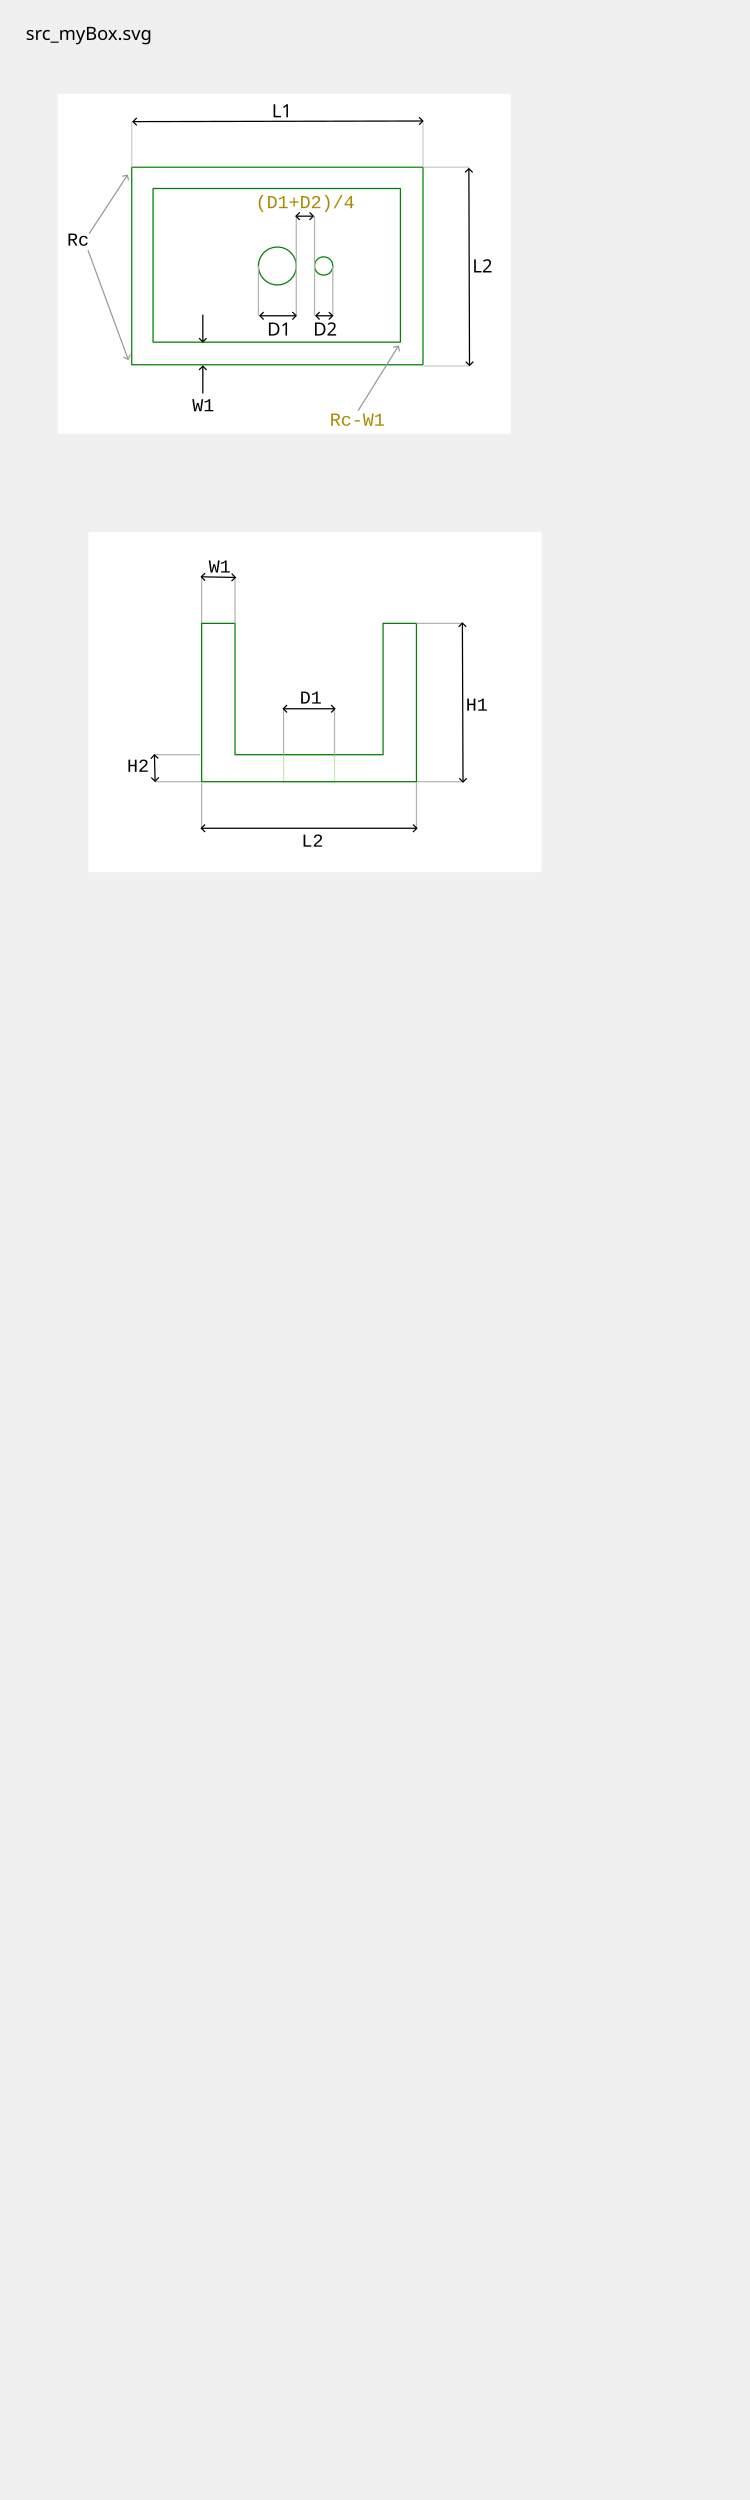
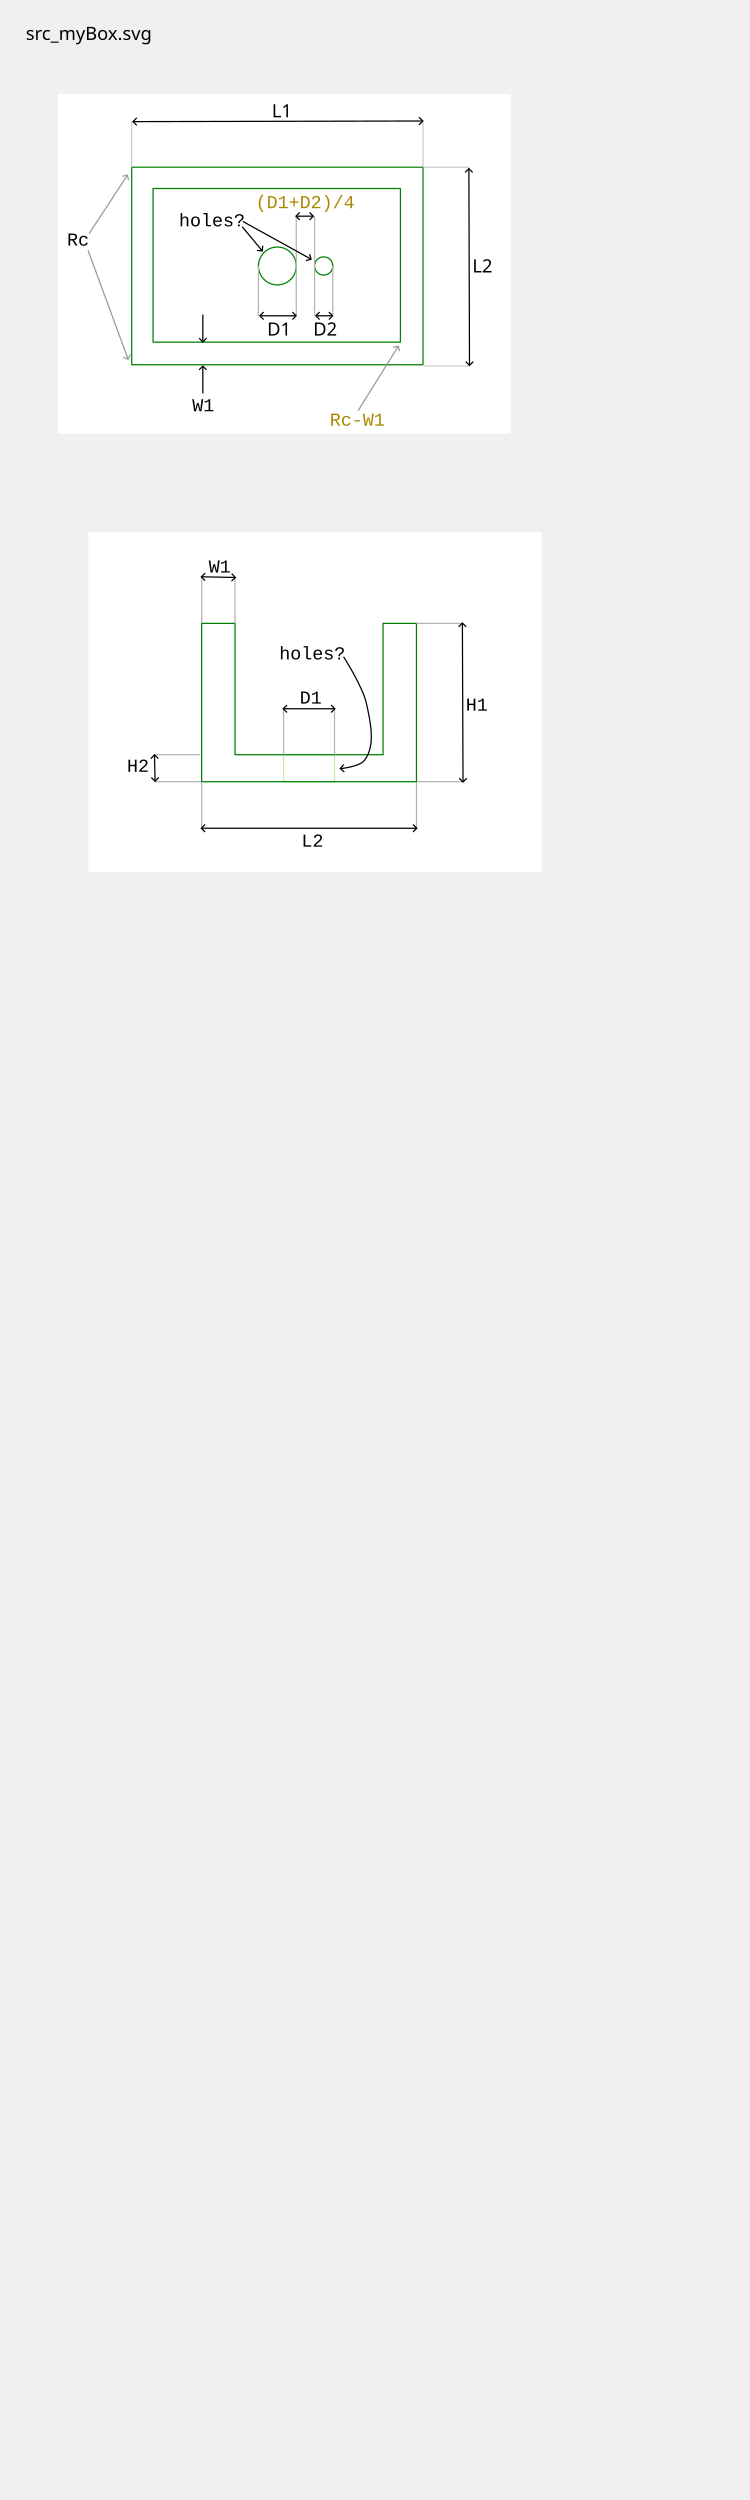
<svg xmlns="http://www.w3.org/2000/svg" width="600" height="2000" viewBox="0 0 158.75 529.167" version="1.1" id="svg1">
  <defs id="defs1">
+     <rect x="217.169" y="514.475" width="65.29" height="23.014" id="rect24" />
+     <rect x="423.643" y="404.875" width="97.941" height="33.678" id="rect4" />
    <rect x="465.43" y="704.66" width="79.114" height="52.307" id="rect23" />
    <rect x="433.287" y="792.659" width="70.908" height="58.254" id="rect22" />
    <rect x="286.066" y="779.609" width="87.692" height="64.597" id="rect21" />
    <rect x="160.361" y="766.559" width="86.88" height="53.487" id="rect20" />
    <rect x="244.961" y="387.088" width="109.693" height="28.313" id="rect12" />
    <rect x="206.239" y="378.13" width="60.545" height="34.169" id="rect11" />
    <rect x="194.465" y="146.003" width="87.449" height="25.582" id="rect9" />
    <marker style="overflow:visible" id="ArrowWide" refX="0" refY="0" orient="auto-start-reverse" markerWidth="1" markerHeight="1" viewBox="0 0 1 1" preserveAspectRatio="xMidYMid">
      <path style="fill:none;stroke:context-stroke;stroke-width:1;stroke-linecap:butt" d="M 3,-3 0,0 3,3" transform="rotate(180,0.125,0)" id="path1" />
    </marker>
    <rect x="197.141" y="325.036" width="49.599" height="31.96" id="rect3" />
    <rect x="12.224" y="258.196" width="62.043" height="37.148" id="rect7" />
    <rect x="15.299" y="180.795" width="48.781" height="32.226" id="rect6" />
    <rect x="180.648" y="59.142" width="60.528" height="30.722" id="rect5" />
    <rect x="20.621" y="18.595" width="254.251" height="36.954" id="rect1" />
    <marker style="overflow:visible" id="ArrowWide-7" refX="0" refY="0" orient="auto-start-reverse" markerWidth="1" markerHeight="1" viewBox="0 0 1 1" preserveAspectRatio="xMidYMid">
      <path style="fill:none;stroke:context-stroke;stroke-width:1;stroke-linecap:butt" d="M 3,-3 0,0 3,3" transform="rotate(180,0.125,0)" id="path1-5" />
    </marker>
    <marker style="overflow:visible" id="ArrowWide-75" refX="0" refY="0" orient="auto-start-reverse" markerWidth="1" markerHeight="1" viewBox="0 0 1 1" preserveAspectRatio="xMidYMid">
      <path style="fill:none;stroke:context-stroke;stroke-width:1;stroke-linecap:butt" d="M 3,-3 0,0 3,3" transform="rotate(180,0.125,0)" id="path1-9" />
    </marker>
    <marker style="overflow:visible" id="ArrowWide-75-3" refX="0" refY="0" orient="auto-start-reverse" markerWidth="1" markerHeight="1" viewBox="0 0 1 1" preserveAspectRatio="xMidYMid">
      <path style="fill:none;stroke:context-stroke;stroke-width:1;stroke-linecap:butt" d="M 3,-3 0,0 3,3" transform="rotate(180,0.125,0)" id="path1-9-6" />
    </marker>
    <rect x="12.224" y="258.196" width="62.043" height="37.148" id="rect7-9" />
    <marker style="overflow:visible" id="ArrowWide-2" refX="0" refY="0" orient="auto-start-reverse" markerWidth="1" markerHeight="1" viewBox="0 0 1 1" preserveAspectRatio="xMidYMid">
      <path style="fill:none;stroke:context-stroke;stroke-width:1;stroke-linecap:butt" d="M 3,-3 0,0 3,3" transform="rotate(180,0.125,0)" id="path1-0" />
    </marker>
    <marker style="overflow:visible" id="ArrowWide-4" refX="0" refY="0" orient="auto-start-reverse" markerWidth="1" markerHeight="1" viewBox="0 0 1 1" preserveAspectRatio="xMidYMid">
      <path style="fill:none;stroke:context-stroke;stroke-width:1;stroke-linecap:butt" d="M 3,-3 0,0 3,3" transform="rotate(180,0.125,0)" id="path1-7" />
    </marker>
    <marker style="overflow:visible" id="ArrowWide-1" refX="0" refY="0" orient="auto-start-reverse" markerWidth="1" markerHeight="1" viewBox="0 0 1 1" preserveAspectRatio="xMidYMid">
      <path style="fill:none;stroke:context-stroke;stroke-width:1;stroke-linecap:butt" d="M 3,-3 0,0 3,3" transform="rotate(180,0.125,0)" id="path1-1" />
    </marker>
    <rect x="465.43" y="704.66" width="79.114" height="52.307" id="rect23-3" />
  </defs>
  <g id="layer1">
    <rect style="fill:#ffffff;stroke:#ffffff;stroke-width:0.265;stroke-linejoin:bevel" id="rect8-4" width="95.67" height="71.684" x="18.838" y="112.791" />
    <rect style="fill:#ffffff;stroke:#ffffff;stroke-width:0.265;stroke-linejoin:bevel" id="rect8" width="95.67" height="71.684" x="12.337" y="19.996" />
-     <text xml:space="preserve" transform="scale(0.2645833)" id="text1" style="font-size:14.667px;line-height:1.25;font-family:sans-serif;white-space:pre;shape-inside:url(#rect1)">
-       <tspan x="20.621" y="31.941" id="tspan2">src_myBox.svg</tspan>
+     <text xml:space="preserve" transform="scale(0.2645833)" id="text1" style="font-size:14.667px;line-height:1.25;font-family:sans-serif;white-space:pre;shape-inside:url(#rect1);display:inline">
+       <tspan x="20.621" y="31.941" id="tspan1">src_myBox.svg</tspan>
    </text>
    <rect style="fill:none;stroke:#008000;stroke-width:0.265;stroke-linejoin:bevel" id="rect2" width="61.654" height="41.817" x="27.88" y="35.39" />
    <circle style="fill:none;stroke:#008000;stroke-width:0.265;stroke-linejoin:bevel" id="path2" cx="58.707" cy="56.298" r="4.007" />
    <path style="fill:none;stroke:#cccccc;stroke-width:0.265px;stroke-linecap:butt;stroke-linejoin:miter;stroke-opacity:1" d="M 27.88,35.39 V 25.744" id="path3" />
    <path style="fill:none;stroke:#cccccc;stroke-width:0.265px;stroke-linecap:butt;stroke-linejoin:miter;stroke-opacity:1" d="m 89.534,35.257 v -9.646" id="path3-5" />
    <path style="fill:none;stroke:#cccccc;stroke-width:0.265px;stroke-linecap:butt;stroke-linejoin:miter;stroke-opacity:1" d="M 89.666,35.39 H 99.312" id="path3-5-2" />
    <path style="fill:none;stroke:#cccccc;stroke-width:0.265px;stroke-linecap:butt;stroke-linejoin:miter;stroke-opacity:1" d="M 89.666,77.472 H 99.312" id="path3-5-7" />
    <path style="fill:none;stroke:#000000;stroke-width:0.265px;stroke-linecap:butt;stroke-linejoin:miter;stroke-opacity:1;marker-start:url(#ArrowWide);marker-end:url(#ArrowWide)" d="M 28.218,25.744 89.426,25.612" id="path4" />
    <path style="fill:none;stroke:#000000;stroke-width:0.265px;stroke-linecap:butt;stroke-linejoin:miter;stroke-opacity:1;marker-start:url(#ArrowWide);marker-end:url(#ArrowWide)" d="m 99.246,35.759 0.132,41.517" id="path4-6" />
-     <text xml:space="preserve" transform="matrix(0.2645833,0,0,0.2645833,9.740234,5.661621)" id="text5" style="font-size:14.667px;line-height:1.25;font-family:sans-serif;white-space:pre;shape-inside:url(#rect5)">
-       <tspan x="180.648" y="72.487" id="tspan3">L1</tspan>
+     <text xml:space="preserve" transform="matrix(0.2645833,0,0,0.2645833,9.740234,5.661621)" id="text5" style="font-size:14.667px;line-height:1.25;font-family:sans-serif;white-space:pre;shape-inside:url(#rect5);display:inline">
+       <tspan x="180.648" y="72.487" id="tspan2">L1</tspan>
    </text>
-     <text xml:space="preserve" transform="matrix(0.2645833,0,0,0.2645833,95.94092,6.309082)" id="text6" style="font-size:14.667px;line-height:1.25;font-family:sans-serif;white-space:pre;shape-inside:url(#rect6)">
-       <tspan x="15.299" y="194.14" id="tspan4">L2</tspan>
+     <text xml:space="preserve" transform="matrix(0.2645833,0,0,0.2645833,95.94092,6.309082)" id="text6" style="font-size:14.667px;line-height:1.25;font-family:sans-serif;white-space:pre;shape-inside:url(#rect6);display:inline">
+       <tspan x="15.299" y="194.14" id="tspan3">L2</tspan>
    </text>
-     <text xml:space="preserve" transform="matrix(0.2645833,0,0,0.2645833,53.31328,-0.8105943)" id="text7" style="font-size:14.667px;line-height:1.25;font-family:sans-serif;white-space:pre;shape-inside:url(#rect7)">
-       <tspan x="12.225" y="271.542" id="tspan5">D1</tspan>
+     <text xml:space="preserve" transform="matrix(0.2645833,0,0,0.2645833,53.31328,-0.8105943)" id="text7" style="font-size:14.667px;line-height:1.25;font-family:sans-serif;white-space:pre;shape-inside:url(#rect7);display:inline">
+       <tspan x="12.225" y="271.542" id="tspan4">D1</tspan>
    </text>
-     <text xml:space="preserve" transform="matrix(0.2645833,0,0,0.2645833,-37.96631,-37.45934)" id="text2" style="font-style:normal;font-variant:normal;font-weight:normal;font-stretch:normal;font-size:14.667px;line-height:normal;font-family:'Liberation Mono';-inkscape-font-specification:'Liberation Mono';font-variant-ligatures:normal;font-variant-position:normal;font-variant-caps:normal;font-variant-numeric:normal;font-variant-alternates:normal;font-variant-east-asian:normal;font-feature-settings:normal;font-variation-settings:normal;text-indent:0;text-align:start;text-decoration-line:none;text-decoration-style:solid;text-decoration-color:#000000;letter-spacing:normal;word-spacing:normal;text-transform:none;writing-mode:lr-tb;direction:ltr;text-orientation:mixed;dominant-baseline:auto;baseline-shift:baseline;white-space:pre;shape-inside:url(#rect3);shape-padding:0;shape-margin:0;inline-size:0;opacity:1;vector-effect:none;fill:#000000;fill-opacity:1;stroke:none;stroke-width:1;stroke-linecap:butt;stroke-linejoin:miter;stroke-miterlimit:4;stroke-dasharray:none;stroke-dashoffset:0;stroke-opacity:1;-inkscape-stroke:none;stop-color:#000000;stop-opacity:1">
-       <tspan x="197.141" y="338.085" id="tspan6">Rc</tspan>
+     <text xml:space="preserve" transform="matrix(0.2645833,0,0,0.2645833,-37.96631,-37.45934)" id="text2" style="font-style:normal;font-variant:normal;font-weight:normal;font-stretch:normal;font-size:14.667px;line-height:normal;font-family:'Liberation Mono';-inkscape-font-specification:'Liberation Mono';font-variant-ligatures:normal;font-variant-position:normal;font-variant-caps:normal;font-variant-numeric:normal;font-variant-alternates:normal;font-variant-east-asian:normal;font-feature-settings:normal;font-variation-settings:normal;text-indent:0;text-align:start;text-decoration-line:none;text-decoration-style:solid;text-decoration-color:#000000;letter-spacing:normal;word-spacing:normal;text-transform:none;writing-mode:lr-tb;direction:ltr;text-orientation:mixed;dominant-baseline:auto;baseline-shift:baseline;white-space:pre;shape-inside:url(#rect3);shape-padding:0;shape-margin:0;inline-size:0;display:inline;opacity:1;vector-effect:none;fill:#000000;fill-opacity:1;stroke:none;stroke-width:1;stroke-linecap:butt;stroke-linejoin:miter;stroke-miterlimit:4;stroke-dasharray:none;stroke-dashoffset:0;stroke-opacity:1;-inkscape-stroke:none;stop-color:#000000;stop-opacity:1">
+       <tspan x="197.141" y="338.085" id="tspan5">Rc</tspan>
    </text>
    <path style="fill:#ffffff;stroke:#999999;stroke-width:0.265;marker-start:url(#ArrowWide)" d="M 27.1,75.995 18.627,52.955" id="path6" />
    <path style="fill:#ffffff;stroke:#999999;stroke-width:0.265;marker-start:url(#ArrowWide-7)" d="M 26.936,37.136 18.854,49.471" id="path6-5" />
    <circle style="fill:none;stroke:#008000;stroke-width:0.265;stroke-linejoin:bevel" id="path2-5" cx="68.512" cy="56.298" r="1.933" />
    <path style="fill:none;stroke:#b3b3b3;stroke-width:0.265" d="M 54.7,56.298 V 66.841" id="path5" />
    <path style="fill:none;stroke:#b3b3b3;stroke-width:0.265" d="M 62.714,56.298 V 66.841" id="path5-7" />
    <path style="fill:none;stroke:#b3b3b3;stroke-width:0.265" d="M 66.58,56.298 V 66.841" id="path5-6" />
    <path style="fill:none;stroke:#b3b3b3;stroke-width:0.265" d="M 70.445,56.298 V 66.841" id="path5-61" />
    <path style="fill:none;stroke:#b3b3b3;stroke-width:0.265" d="M 62.714,45.756 V 56.298" id="path5-7-2" />
    <path style="fill:none;stroke:#b3b3b3;stroke-width:0.265" d="M 66.58,45.756 V 56.298" id="path5-6-0" />
    <path style="fill:none;stroke:#000000;stroke-width:0.265;marker-start:url(#ArrowWide);marker-end:url(#ArrowWide)" d="m 55.074,66.841 h 7.535" id="path7" />
    <path style="fill:none;stroke:#000000;stroke-width:0.265;marker-start:url(#ArrowWide-75);marker-end:url(#ArrowWide-75)" d="m 66.926,66.841 h 3.407" id="path7-8" />
    <path style="fill:none;stroke:#000000;stroke-width:0.265;marker-start:url(#ArrowWide-75-3);marker-end:url(#ArrowWide-75-3)" d="m 62.714,45.756 h 3.538" id="path7-8-9" />
    <text xml:space="preserve" transform="matrix(0.2645833,0,0,0.2645833,63.06242,-0.8105943)" id="text7-7" style="font-size:14.667px;line-height:1.25;font-family:sans-serif;white-space:pre;shape-inside:url(#rect7-9);display:inline">
-       <tspan x="12.225" y="271.542" id="tspan7">D2</tspan>
+       <tspan x="12.225" y="271.542" id="tspan6">D2</tspan>
    </text>
-     <text xml:space="preserve" transform="matrix(0.2645833,0,0,0.2645833,1.566162,1.98075)" id="text8" style="font-size:14.667px;line-height:normal;font-family:'Liberation Mono';-inkscape-font-specification:'Liberation Mono';text-align:center;text-decoration-color:#000000;white-space:pre;shape-inside:url(#rect9);fill:#aa8800;stroke-width:1;-inkscape-stroke:none;stop-color:#000000">
-       <tspan x="198.583" y="159.052" id="tspan8">(D1+D2)/4</tspan>
+     <text xml:space="preserve" transform="matrix(0.2645833,0,0,0.2645833,1.566162,1.98075)" id="text8" style="font-size:14.667px;line-height:normal;font-family:'Liberation Mono';-inkscape-font-specification:'Liberation Mono';text-align:center;text-decoration-color:#000000;white-space:pre;shape-inside:url(#rect9);display:inline;fill:#aa8800;stroke-width:1;-inkscape-stroke:none;stop-color:#000000">
+       <tspan x="198.583" y="159.052" id="tspan7">(D1+D2)/4</tspan>
    </text>
    <rect style="fill:none;stroke:#008000;stroke-width:0.265;stroke-linejoin:bevel" id="rect2-0" width="52.36" height="32.524" x="32.395" y="39.904" />
    <path style="fill:none;stroke:#000000;stroke-width:0.265;marker-start:url(#ArrowWide)" d="M 42.93,72.307 V 66.6" id="path11" />
    <path style="fill:none;stroke:#000000;stroke-width:0.265;marker-start:url(#ArrowWide-2)" d="m 42.93,77.576 v 5.707" id="path11-1" />
-     <text xml:space="preserve" transform="matrix(0.2645833,0,0,0.2645833,-19.55357,-16.44483)" id="text11" style="font-size:14.667px;line-height:normal;font-family:'Liberation Mono';-inkscape-font-specification:'Liberation Mono';text-align:center;text-decoration-color:#000000;white-space:pre;shape-inside:url(#rect11);fill:#000000;stroke-width:1;-inkscape-stroke:none;stop-color:#000000">
-       <tspan x="227.71" y="391.181" id="tspan9">W1</tspan>
+     <text xml:space="preserve" transform="matrix(0.2645833,0,0,0.2645833,-19.55357,-16.44483)" id="text11" style="font-size:14.667px;line-height:normal;font-family:'Liberation Mono';-inkscape-font-specification:'Liberation Mono';text-align:center;text-decoration-color:#000000;white-space:pre;shape-inside:url(#rect11);display:inline;fill:#000000;stroke-width:1;-inkscape-stroke:none;stop-color:#000000">
+       <tspan x="227.71" y="391.181" id="tspan8">W1</tspan>
    </text>
    <path style="fill:#ffffff;stroke:#999999;stroke-width:0.265;marker-start:url(#ArrowWide-4)" d="M 84.273,73.323 75.801,86.935" id="path6-56" />
-     <text xml:space="preserve" transform="matrix(0.2645833,0,0,0.2645833,-3.695439,-15.76108)" id="text12" style="font-size:14.667px;line-height:normal;font-family:'Liberation Mono';-inkscape-font-specification:'Liberation Mono';text-align:center;text-decoration-color:#000000;white-space:pre;shape-inside:url(#rect12);fill:#aa8800;stroke-width:1;-inkscape-stroke:none;stop-color:#000000">
-       <tspan x="277.804" y="400.138" id="tspan10">Rc-W1</tspan>
+     <text xml:space="preserve" transform="matrix(0.2645833,0,0,0.2645833,-3.695439,-15.76108)" id="text12" style="font-size:14.667px;line-height:normal;font-family:'Liberation Mono';-inkscape-font-specification:'Liberation Mono';text-align:center;text-decoration-color:#000000;white-space:pre;shape-inside:url(#rect12);display:inline;fill:#aa8800;stroke-width:1;-inkscape-stroke:none;stop-color:#000000">
+       <tspan x="277.804" y="400.138" id="tspan9">Rc-W1</tspan>
    </text>
    <path style="fill:none;stroke:#c6e9af;stroke-width:0.265" d="m 60.026,159.744 h 10.779 v 5.714 H 60.026 Z" id="path15" />
    <path style="fill:none;stroke:#008000;stroke-width:0.265" d="m 42.682,131.947 h 7.066 v 27.797 h 31.334 c 0,0 0,-27.797 0,-27.797 h 7.066 v 33.511 H 42.682 Z" id="path14" />
    <path style="fill:none;stroke:#b3b3b3;stroke-width:0.265" d="m 42.682,122.091 v 9.724" id="path16" />
    <path style="fill:none;stroke:#b3b3b3;stroke-width:0.265" d="m 49.749,122.223 v 9.724" id="path16-4" />
    <path style="fill:none;stroke:#b3b3b3;stroke-width:0.265" d="m 60.026,150.021 v 9.724" id="path16-9" />
    <path style="fill:none;stroke:#b3b3b3;stroke-width:0.265" d="m 70.805,150.021 v 9.724" id="path16-8" />
    <path style="fill:none;stroke:#b3b3b3;stroke-width:0.265" d="m 97.873,131.947 h -9.724" id="path16-6" />
    <path style="fill:none;stroke:#b3b3b3;stroke-width:0.265" d="M 98.005,165.458 H 88.282" id="path16-6-1" />
    <path style="fill:none;stroke:#b3b3b3;stroke-width:0.265" d="m 42.55,165.458 h -9.724" id="path16-6-2" />
    <path style="fill:none;stroke:#b3b3b3;stroke-width:0.265" d="m 42.34,159.744 h -9.724" id="path16-6-0" />
    <path style="fill:none;stroke:#b3b3b3;stroke-width:0.265" d="m 42.682,165.59 v 9.724" id="path16-94" />
    <path style="fill:none;stroke:#b3b3b3;stroke-width:0.265" d="m 88.149,165.59 v 9.724" id="path16-1" />
    <path style="fill:none;stroke:#000000;stroke-width:0.265;marker-start:url(#ArrowWide);marker-end:url(#ArrowWide)" d="m 97.873,131.947 0.132,33.511" id="path17" />
    <path style="fill:none;stroke:#000000;stroke-width:0.265;marker-start:url(#ArrowWide);marker-end:url(#ArrowWide)" d="M 60.026,150.021 H 70.805" id="path18" />
    <path style="fill:none;stroke:#000000;stroke-width:0.265;marker-start:url(#ArrowWide);marker-end:url(#ArrowWide)" d="M 42.682,175.314 H 88.149" id="path19" />
    <path style="fill:none;stroke:#000000;stroke-width:0.265;marker-start:url(#ArrowWide);marker-end:url(#ArrowWide)" d="m 42.682,122.091 7.066,0.132" id="path20" />
    <path style="fill:none;stroke:#000000;stroke-width:0.265;marker-start:url(#ArrowWide-1);marker-end:url(#ArrowWide-1)" d="m 32.694,159.843 0.132,5.449" id="path17-7" />
-     <text xml:space="preserve" transform="matrix(0.2645833,0,0,0.2645833,-7.417026,-85.0876)" id="text20" style="font-size:14.667px;line-height:normal;font-family:'Liberation Mono';-inkscape-font-specification:'Liberation Mono';text-align:center;text-decoration-color:#000000;white-space:pre;shape-inside:url(#rect20);fill:#000000;stroke-width:1;-inkscape-stroke:none;stop-color:#000000">
-       <tspan x="194.999" y="779.609" id="tspan11">W1</tspan>
+     <text xml:space="preserve" transform="matrix(0.2645833,0,0,0.2645833,-7.417026,-85.0876)" id="text20" style="font-size:14.667px;line-height:normal;font-family:'Liberation Mono';-inkscape-font-specification:'Liberation Mono';text-align:center;text-decoration-color:#000000;white-space:pre;shape-inside:url(#rect20);display:inline;fill:#000000;stroke-width:1;-inkscape-stroke:none;stop-color:#000000">
+       <tspan x="194.999" y="779.609" id="tspan10">W1</tspan>
    </text>
-     <text xml:space="preserve" transform="matrix(0.2645833,0,0,0.2645833,-21.51773,-60.79254)" id="text21" style="font-size:14.667px;line-height:normal;font-family:'Liberation Mono';-inkscape-font-specification:'Liberation Mono';text-align:center;text-decoration-color:#000000;white-space:pre;shape-inside:url(#rect21);fill:#000000;stroke-width:1;-inkscape-stroke:none;stop-color:#000000">
-       <tspan x="321.111" y="792.659" id="tspan12">D1</tspan>
+     <text xml:space="preserve" transform="matrix(0.2645833,0,0,0.2645833,-21.51773,-60.79254)" id="text21" style="font-size:14.667px;line-height:normal;font-family:'Liberation Mono';-inkscape-font-specification:'Liberation Mono';text-align:center;text-decoration-color:#000000;white-space:pre;shape-inside:url(#rect21);display:inline;fill:#000000;stroke-width:1;-inkscape-stroke:none;stop-color:#000000">
+       <tspan x="321.111" y="792.659" id="tspan11">D1</tspan>
    </text>
-     <text xml:space="preserve" transform="matrix(0.2645833,0,0,0.2645833,-57.8847,-33.96253)" id="text22" style="font-size:14.667px;line-height:normal;font-family:'Liberation Mono';-inkscape-font-specification:'Liberation Mono';text-align:center;text-decoration-color:#000000;white-space:pre;shape-inside:url(#rect22);fill:#000000;stroke-width:1;-inkscape-stroke:none;stop-color:#000000">
-       <tspan x="459.94" y="805.71" id="tspan13">L2</tspan>
+     <text xml:space="preserve" transform="matrix(0.2645833,0,0,0.2645833,-57.8847,-33.96253)" id="text22" style="font-size:14.667px;line-height:normal;font-family:'Liberation Mono';-inkscape-font-specification:'Liberation Mono';text-align:center;text-decoration-color:#000000;white-space:pre;shape-inside:url(#rect22);display:inline;fill:#000000;stroke-width:1;-inkscape-stroke:none;stop-color:#000000">
+       <tspan x="459.94" y="805.71" id="tspan12">L2</tspan>
    </text>
-     <text xml:space="preserve" transform="matrix(0.2645833,0,0,0.2645833,-32.68643,-39.46547)" id="text23" style="font-size:14.667px;line-height:normal;font-family:'Liberation Mono';-inkscape-font-specification:'Liberation Mono';text-align:center;text-decoration-color:#000000;white-space:pre;shape-inside:url(#rect23);fill:#000000;stroke-width:1;-inkscape-stroke:none;stop-color:#000000">
-       <tspan x="496.185" y="717.71" id="tspan14">H1</tspan>
+     <text xml:space="preserve" transform="matrix(0.2645833,0,0,0.2645833,-32.68643,-39.46547)" id="text23" style="font-size:14.667px;line-height:normal;font-family:'Liberation Mono';-inkscape-font-specification:'Liberation Mono';text-align:center;text-decoration-color:#000000;white-space:pre;shape-inside:url(#rect23);display:inline;fill:#000000;stroke-width:1;-inkscape-stroke:none;stop-color:#000000">
+       <tspan x="496.185" y="717.71" id="tspan13">H1</tspan>
    </text>
    <text xml:space="preserve" transform="matrix(0.2645833,0,0,0.2645833,-104.3998,-26.53341)" id="text23-5" style="font-size:14.667px;line-height:normal;font-family:'Liberation Mono';-inkscape-font-specification:'Liberation Mono';text-align:center;text-decoration-color:#000000;white-space:pre;shape-inside:url(#rect23-3);display:inline;fill:#000000;stroke-width:1;-inkscape-stroke:none;stop-color:#000000">
-       <tspan x="496.185" y="717.71" id="tspan15">H2</tspan>
+       <tspan x="496.185" y="717.71" id="tspan14">H2</tspan>
    </text>
+     <text xml:space="preserve" transform="matrix(0.2645833,0,0,0.2645833,-80.17729,-62.66748)" id="text3" style="font-size:14.667px;line-height:normal;font-family:'Liberation Mono';-inkscape-font-specification:'Liberation Mono';text-align:center;text-decoration-color:#000000;white-space:pre;shape-inside:url(#rect4);display:inline;fill:#000000;stroke-width:1;-inkscape-stroke:none;stop-color:#000000">
+       <tspan x="446.209" y="417.925" id="tspan15">holes?</tspan>
+     </text>
+     <path style="fill:none;stroke:#000000;stroke-width:0.265;marker-end:url(#ArrowWide)" d="m 51.266,47.991 4.208,5.067" id="path21" />
+     <path style="fill:none;stroke:#000000;stroke-width:0.265;marker-end:url(#ArrowWide)" d="m 51.389,46.87 14.393,7.956" id="path22" />
+     <text xml:space="preserve" transform="scale(0.2645833)" id="text24" style="font-size:14.667px;line-height:normal;font-family:'Liberation Mono';-inkscape-font-specification:'Liberation Mono';text-align:center;text-decoration-color:#000000;white-space:pre;shape-inside:url(#rect24);display:inline;fill:#000000;stroke-width:1;-inkscape-stroke:none;stop-color:#000000">
+       <tspan x="223.41" y="527.525" id="tspan16">holes?</tspan>
+     </text>
+     <path style="fill:none;stroke:#000000;stroke-width:0.265;marker-end:url(#ArrowWide)" d="m 72.739,139.04 c 0,0 4.072,6.337 4.843,9.941 0.83,3.878 1.961,8.689 -0.379,11.891 -1.066,1.459 -5.111,1.81 -5.111,1.81" id="path24" />
  </g>
</svg>
